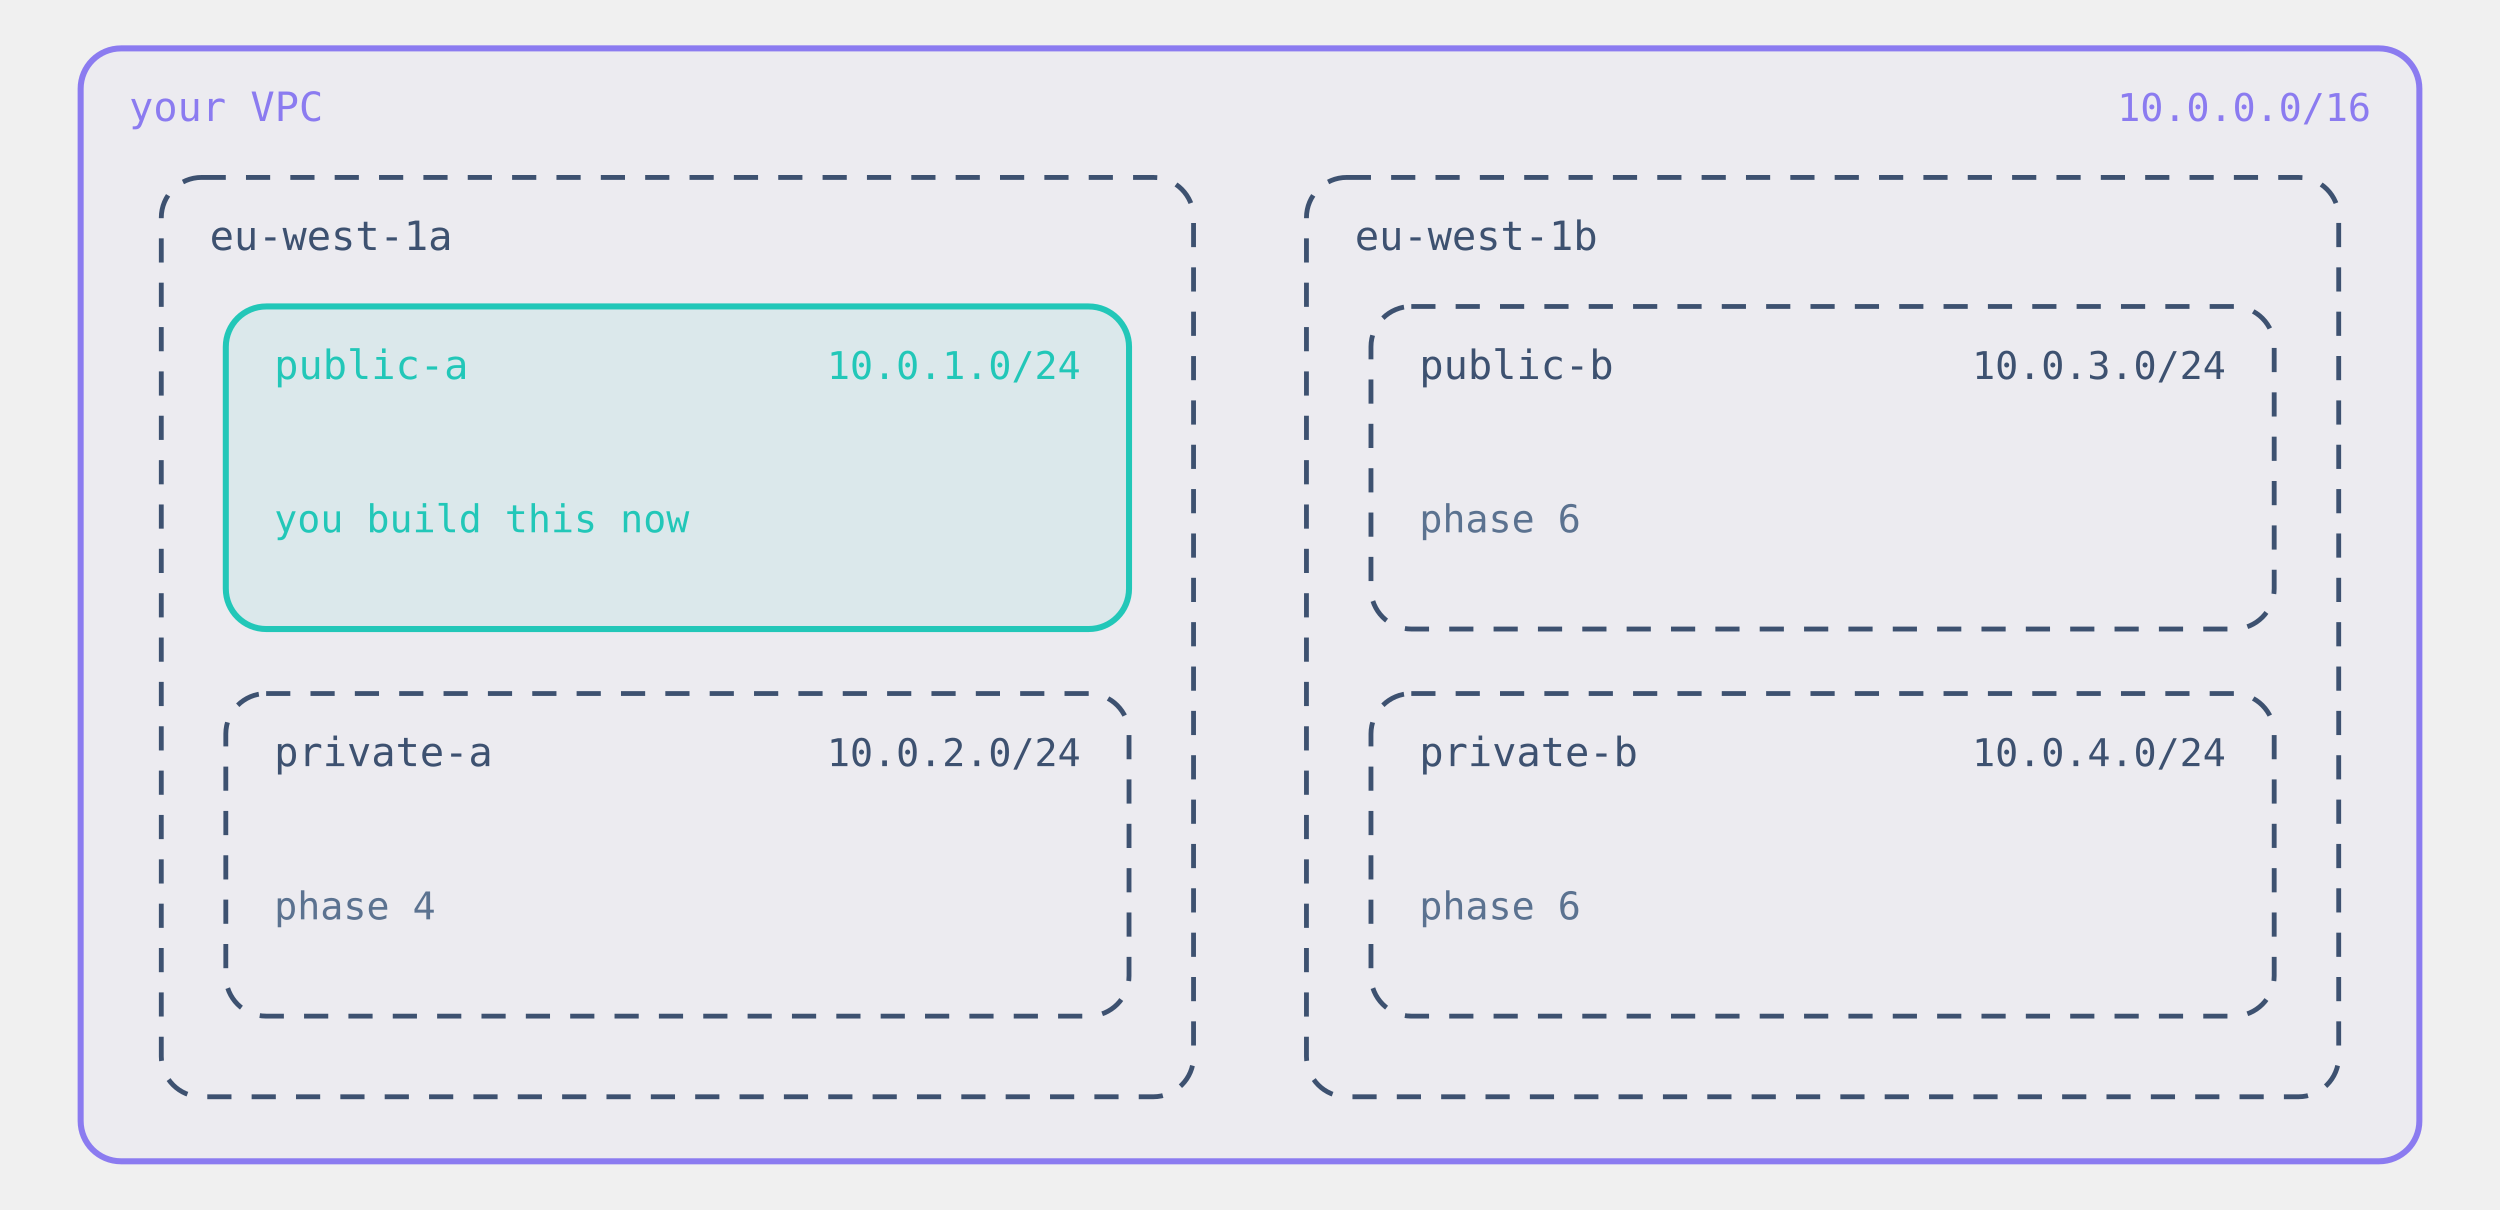
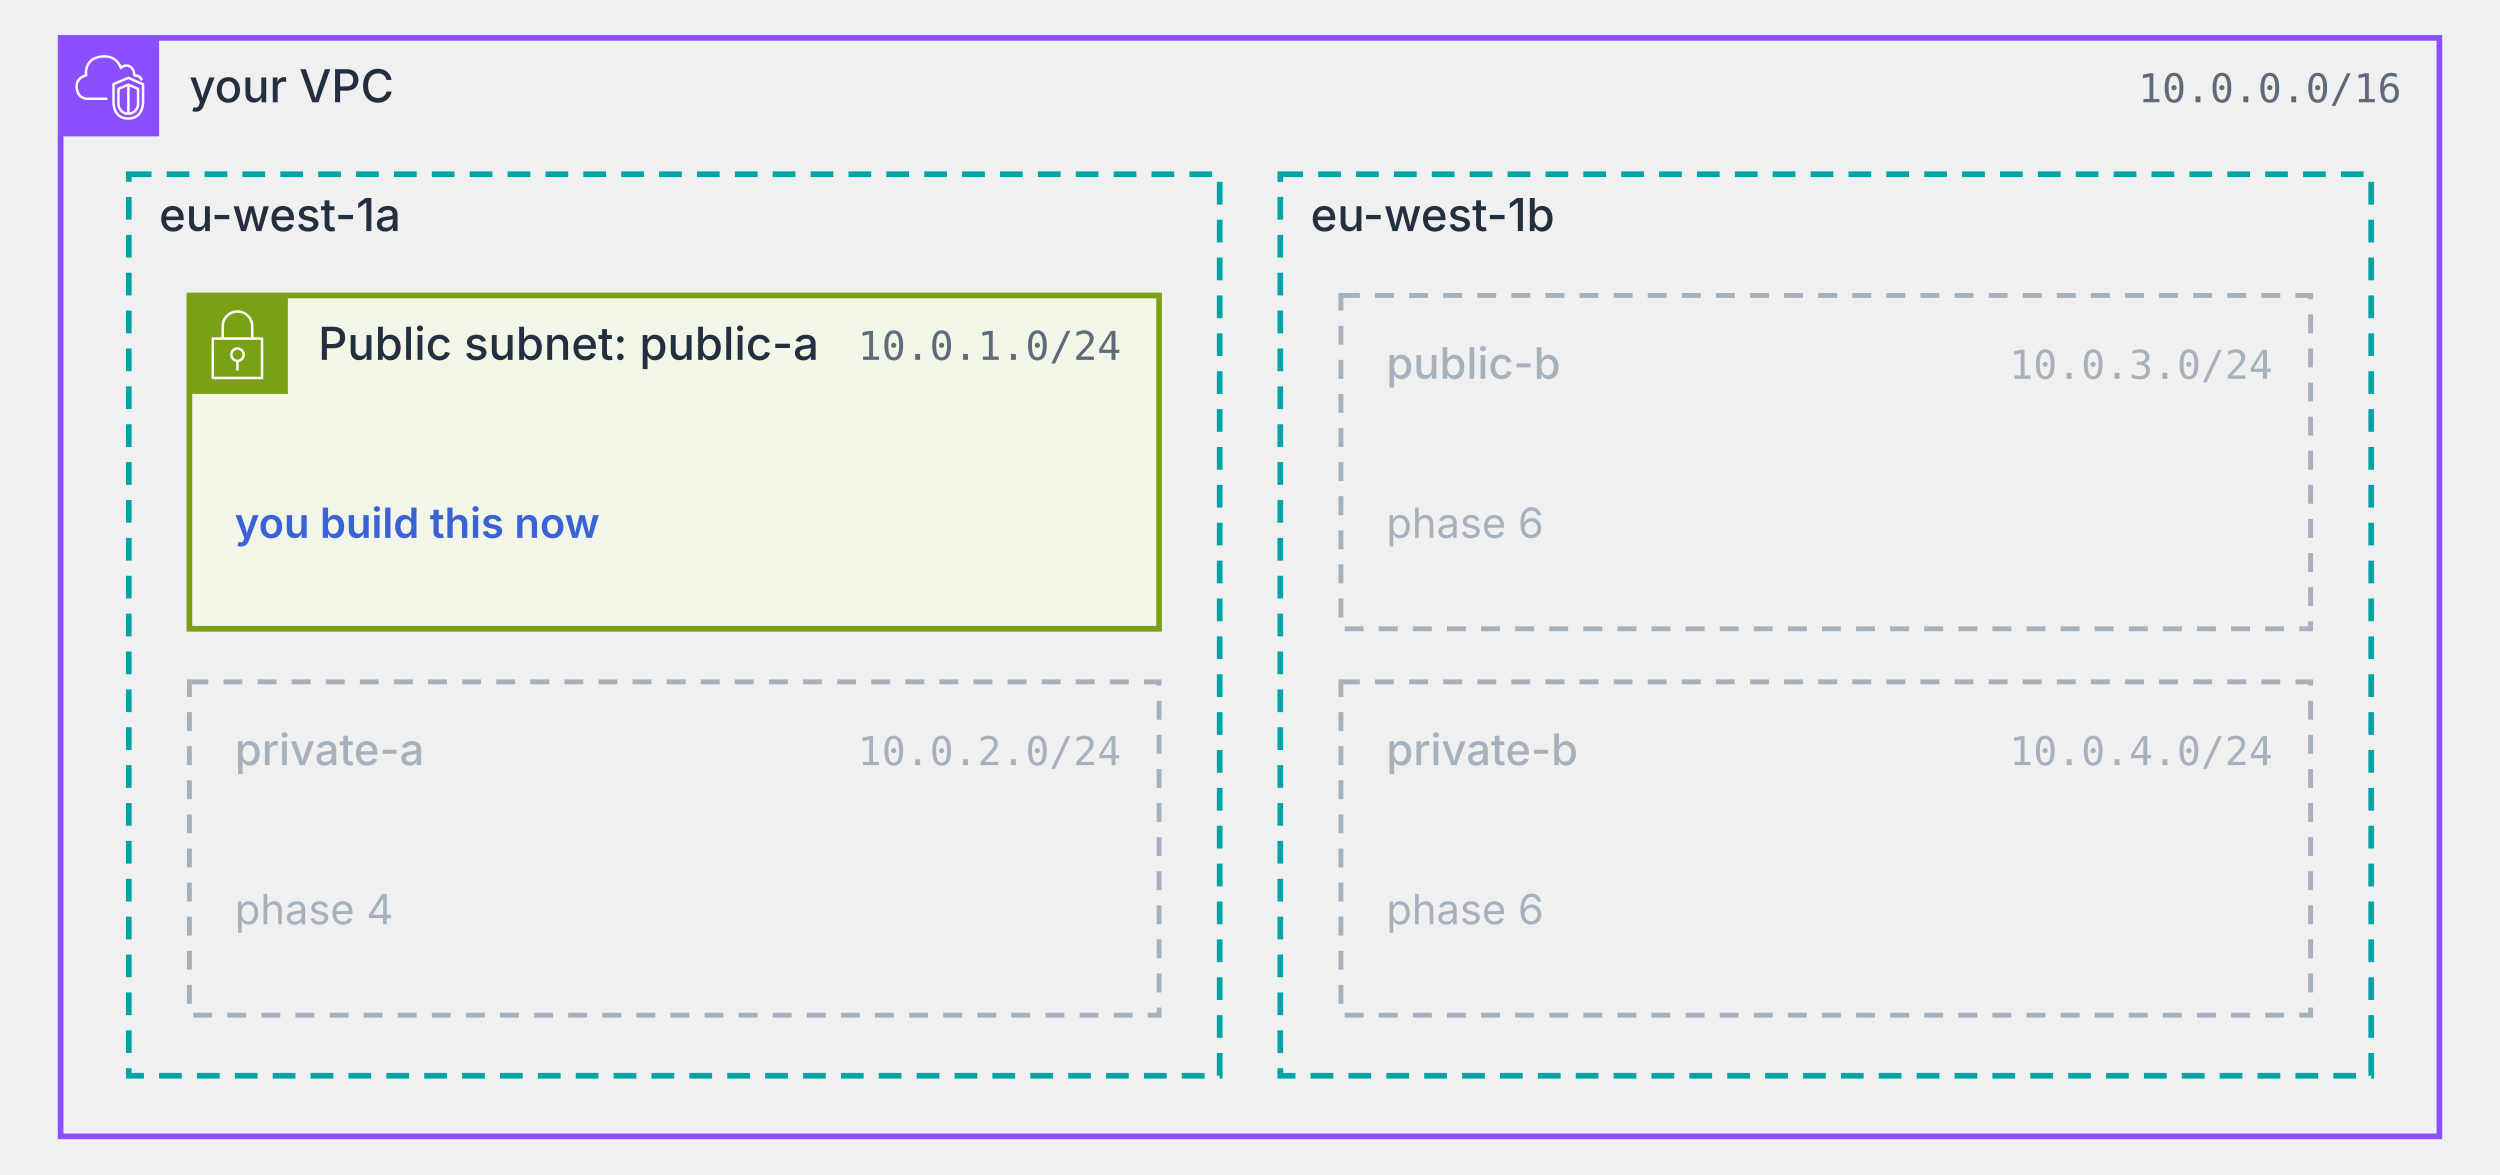
- <svg xmlns="http://www.w3.org/2000/svg" viewBox="0 0 620 300">
-   <style>text{font-family:'JetBrains Mono',ui-monospace,SFMono-Regular,'DejaVu Sans Mono',Menlo,Consolas,monospace}</style>
-   <rect x="20" y="12" width="580" height="276" rx="10" fill="#8B7BF0" fill-opacity="0.04" stroke="#8B7BF0" stroke-width="1.5" />
-   <text x="32" y="30" fill="#8B7BF0" font-family="JetBrains Mono" font-size="10" text-anchor="start">your VPC</text>
-   <text x="588" y="30" fill="#8B7BF0" font-family="JetBrains Mono" font-size="9.5" text-anchor="end">10.0.0.0/16</text>
-   <rect x="40" y="44" width="256" height="228" rx="10" fill="none" stroke="#3D5170" stroke-width="1.2" stroke-dasharray="6 5" />
-   <text x="52" y="62" fill="#3D5170" font-family="JetBrains Mono" font-size="10" text-anchor="start">eu-west-1a</text>
-   <rect x="56" y="76" width="224" height="80" rx="10" fill="#22C7B8" fill-opacity="0.08" stroke="#22C7B8" stroke-width="1.5" />
-   <text x="68" y="94" fill="#22C7B8" font-family="JetBrains Mono" font-size="10" text-anchor="start">public-a</text>
-   <text x="268" y="94" fill="#22C7B8" font-family="JetBrains Mono" font-size="9.5" text-anchor="end">10.0.1.0/24</text>
-   <text x="68" y="132" fill="#22C7B8" font-family="JetBrains Mono" font-size="9.5" text-anchor="start">you build this now</text>
-   <rect x="56" y="172" width="224" height="80" rx="10" fill="none" stroke="#3D5170" stroke-width="1.2" stroke-dasharray="6 5" />
-   <text x="68" y="190" fill="#3D5170" font-family="JetBrains Mono" font-size="10" text-anchor="start">private-a</text>
-   <text x="268" y="190" fill="#3D5170" font-family="JetBrains Mono" font-size="9.5" text-anchor="end">10.0.2.0/24</text>
-   <text x="68" y="228" fill="#5B7290" font-family="JetBrains Mono" font-size="9.5" text-anchor="start">phase 4</text>
-   <rect x="324" y="44" width="256" height="228" rx="10" fill="none" stroke="#3D5170" stroke-width="1.2" stroke-dasharray="6 5" />
-   <text x="336" y="62" fill="#3D5170" font-family="JetBrains Mono" font-size="10" text-anchor="start">eu-west-1b</text>
-   <rect x="340" y="76" width="224" height="80" rx="10" fill="none" stroke="#3D5170" stroke-width="1.2" stroke-dasharray="6 5" />
-   <text x="352" y="94" fill="#3D5170" font-family="JetBrains Mono" font-size="10" text-anchor="start">public-b</text>
-   <text x="552" y="94" fill="#3D5170" font-family="JetBrains Mono" font-size="9.5" text-anchor="end">10.0.3.0/24</text>
-   <text x="352" y="132" fill="#5B7290" font-family="JetBrains Mono" font-size="9.5" text-anchor="start">phase 6</text>
-   <rect x="340" y="172" width="224" height="80" rx="10" fill="none" stroke="#3D5170" stroke-width="1.2" stroke-dasharray="6 5" />
-   <text x="352" y="190" fill="#3D5170" font-family="JetBrains Mono" font-size="10" text-anchor="start">private-b</text>
-   <text x="552" y="190" fill="#3D5170" font-family="JetBrains Mono" font-size="9.5" text-anchor="end">10.0.4.0/24</text>
-   <text x="352" y="228" fill="#5B7290" font-family="JetBrains Mono" font-size="9.5" text-anchor="start">phase 6</text>
+ <svg xmlns="http://www.w3.org/2000/svg" class="dg" viewBox="0 0 660 310">
+   <style>.dg text{font-family:Inter,'Amazon Ember',Arial,Helvetica,sans-serif}.dg .mono{font-family:'JetBrains Mono',ui-monospace,Menlo,Consolas,monospace}.dg .f-ink{fill:var(--dg-ink,#232F3E)}.dg .s-ink{stroke:var(--dg-ink,#232F3E)}.dg .f-sub{fill:var(--dg-sub,#5F6B7A)}.dg .s-sub{stroke:var(--dg-sub,#5F6B7A)}.dg .f-faint{fill:var(--dg-faint,#A7B1BE)}.dg .s-faint{stroke:var(--dg-faint,#A7B1BE)}.dg .f-line{fill:var(--dg-line,#232F3E)}.dg .s-line{stroke:var(--dg-line,#232F3E)}.dg .f-surface{fill:var(--dg-surface,#F4F6F8)}.dg .s-surface{stroke:var(--dg-surface,#F4F6F8)}.dg .f-panel{fill:var(--dg-panel,#FFFFFF)}.dg .s-panel{stroke:var(--dg-panel,#FFFFFF)}.dg .f-net{fill:var(--dg-net,#8C4FFF)}.dg .s-net{stroke:var(--dg-net,#8C4FFF)}.dg .f-cmp{fill:var(--dg-cmp,#ED7100)}.dg .s-cmp{stroke:var(--dg-cmp,#ED7100)}.dg .f-pub{fill:var(--dg-pub,#7AA116)}.dg .s-pub{stroke:var(--dg-pub,#7AA116)}.dg .f-priv{fill:var(--dg-priv,#00A4A6)}.dg .s-priv{stroke:var(--dg-priv,#00A4A6)}.dg .f-sec{fill:var(--dg-sec,#DD344C)}.dg .s-sec{stroke:var(--dg-sec,#DD344C)}.dg .f-db{fill:var(--dg-db,#C925D1)}.dg .s-db{stroke:var(--dg-db,#C925D1)}.dg .f-you{fill:var(--dg-you,#3B62D4)}.dg .s-you{stroke:var(--dg-you,#3B62D4)}.dg .f-ok{fill:var(--dg-ok,#037F0C)}.dg .s-ok{stroke:var(--dg-ok,#037F0C)}.dg .f-bad{fill:var(--dg-bad,#D91515)}.dg .s-bad{stroke:var(--dg-bad,#D91515)}.dg .f-pubtint{fill:var(--dg-pubtint,#F2F6E8)}.dg .s-pubtint{stroke:var(--dg-pubtint,#F2F6E8)}.dg .f-privtint{fill:var(--dg-privtint,#E6F6F7)}.dg .s-privtint{stroke:var(--dg-privtint,#E6F6F7)}.dg .f-youtint{fill:var(--dg-youtint,#EEF2FC)}.dg .s-youtint{stroke:var(--dg-youtint,#EEF2FC)}.dg .f-nettint{fill:var(--dg-nettint,#F3EEFF)}.dg .s-nettint{stroke:var(--dg-nettint,#F3EEFF)}.dg .f-badtint{fill:var(--dg-badtint,#FDECEC)}.dg .s-badtint{stroke:var(--dg-badtint,#FDECEC)}</style>
+   <rect x="16" y="10" width="628" height="290" rx="0" class="s-net" fill="none" stroke-width="1.5" />
+   <g transform="translate(16.00 10.00) scale(0.65)">
+     <g fill="none" fill-rule="evenodd">
+       <path fill="#8c4fff" d="M0 0h40v40H0z" />
+       <path fill="#fff" d="m30.97 21.03-2.943-1.264v10.49c2.545-.353 2.932-2.969 2.948-3.088zm-3.943 9.24V19.76l-3.035 1.272v6.201c.013.054.445 2.767 3.035 3.036m.306-11.723a.5.5 0 0 1 .39.001l3.945 1.692a.5.5 0 0 1 .303.46v6.533c-.183 1.447-1.357 4.063-4.527 4.063-3.075 0-4.254-2.612-4.448-3.994l-.004-6.603c0-.2.12-.383.306-.46zm5.65.637-5.461-2.406-5.53 2.327v7.128c-.001.042-.054 2.868 1.657 4.623.917.941 2.194 1.42 3.795 1.42 1.602 0 2.887-.48 3.819-1.423 1.735-1.758 1.72-4.585 1.72-4.613zM31.98 31.55c-1.127 1.144-2.654 1.725-4.536 1.725-1.884 0-3.404-.58-4.517-1.727-2.005-2.063-1.94-5.197-1.935-5.329v-7.446a.5.5 0 0 1 .305-.46l6.035-2.54a.5.5 0 0 1 .396.003l5.956 2.625c.182.08.299.26.299.457v7.375c.002.125.027 3.255-2.003 5.317m-20.988-7.314h8v1h-8c-2.811 0-4.811-2.016-4.98-5.016A4 4 0 0 1 6 19.841c0-2.509 1.318-4.223 3.817-4.979a8 8 0 0 1-.032-.647c0-2.916 1.577-5.445 4.017-6.445 3.298-1.348 7.042-.894 9.106 1.104a8.2 8.2 0 0 1 1.76 2.485c.609-.45 1.4-.66 2.349-.614 1.78.09 3.149 1.713 3.433 4.007 1.498.124 2.485.883 3.01 2.308l-.937.346c-.428-1.157-1.208-1.673-2.531-1.673a.5.5 0 0 1-.5-.47c-.138-2.338-1.406-3.463-2.526-3.519-.945-.053-1.645.22-2.08.791a.5.5 0 0 1-.472.193.5.5 0 0 1-.395-.323 7.4 7.4 0 0 0-1.807-2.814c-1.788-1.73-5.09-2.099-8.031-.895-2.063.845-3.396 3.011-3.396 5.52 0 .272.035.695.066.958a.5.5 0 0 1-.376.544C8.169 16.29 7 17.678 7 19.841c0 .101-.001.201.009.302.14 2.495 1.703 4.093 3.983 4.093" />
+     </g>
+   </g>
+   <text x="50" y="27" class="f-ink" font-size="12" font-weight="500" text-anchor="start">your VPC</text>
+   <text x="634" y="27" class="f-sub mono" font-size="10.5" font-weight="400" text-anchor="end">10.0.0.0/16</text>
+   <rect x="34" y="46" width="288" height="238" rx="0" class="s-priv" fill="none" stroke-width="1.5" stroke-dasharray="6 4" />
+   <text x="42" y="61" class="f-ink" font-size="12" font-weight="500" text-anchor="start">eu-west-1a</text>
+   <rect x="50" y="78" width="256" height="88" rx="0" class="s-pub f-pubtint" stroke-width="1.5" />
+   <g transform="translate(50.00 78.00) scale(0.65)">
+     <g fill="none" fill-rule="evenodd">
+       <path fill="#7aa116" d="M0 0h40v40H0z" />
+       <path fill="#fff" d="M19.536 22.049c1.106 0 2.006.899 2.006 2.005s-.9 2.006-2.006 2.006-2.006-.9-2.006-2.006.9-2.005 2.006-2.005m-.524 4.958v3.494h1v-3.489a3 3 0 0 0 2.53-2.958 3.01 3.01 0 0 0-3.006-3.005 3.01 3.01 0 0 0-3.006 3.005 3.006 3.006 0 0 0 2.482 2.953M10 33.014h19.012V18H10zm4.046-20.53A5.49 5.49 0 0 1 19.529 7a5.49 5.49 0 0 1 5.483 5.484V17H14.046zM29.512 17h-3.5v-4.516A6.49 6.49 0 0 0 19.529 6a6.49 6.49 0 0 0-6.483 6.484V17H9.5a.5.5 0 0 0-.5.5v16.014a.5.5 0 0 0 .5.5h20.012a.5.5 0 0 0 .5-.5V17.5a.5.5 0 0 0-.5-.5" />
+     </g>
+   </g>
+   <text x="84" y="95" class="f-ink" font-size="12" font-weight="500" text-anchor="start">Public subnet: public-a</text>
+   <text x="296" y="95" class="f-sub mono" font-size="10.5" font-weight="400" text-anchor="end">10.0.1.0/24</text>
+   <text x="62" y="142" class="f-you" font-size="11" font-weight="600" text-anchor="start">you build this now</text>
+   <rect x="50" y="180" width="256" height="88" rx="0" class="s-faint" fill="none" stroke-width="1.3" stroke-dasharray="5 4" />
+   <text x="62" y="202" class="f-faint" font-size="11.5" font-weight="500" text-anchor="start">private-a</text>
+   <text x="296" y="202" class="f-faint mono" font-size="10.5" font-weight="400" text-anchor="end">10.0.2.0/24</text>
+   <text x="62" y="244" class="f-faint" font-size="11" font-weight="400" text-anchor="start">phase 4</text>
+   <rect x="338" y="46" width="288" height="238" rx="0" class="s-priv" fill="none" stroke-width="1.5" stroke-dasharray="6 4" />
+   <text x="346" y="61" class="f-ink" font-size="12" font-weight="500" text-anchor="start">eu-west-1b</text>
+   <rect x="354" y="78" width="256" height="88" rx="0" class="s-faint" fill="none" stroke-width="1.3" stroke-dasharray="5 4" />
+   <text x="366" y="100" class="f-faint" font-size="11.5" font-weight="500" text-anchor="start">public-b</text>
+   <text x="600" y="100" class="f-faint mono" font-size="10.5" font-weight="400" text-anchor="end">10.0.3.0/24</text>
+   <text x="366" y="142" class="f-faint" font-size="11" font-weight="400" text-anchor="start">phase 6</text>
+   <rect x="354" y="180" width="256" height="88" rx="0" class="s-faint" fill="none" stroke-width="1.3" stroke-dasharray="5 4" />
+   <text x="366" y="202" class="f-faint" font-size="11.5" font-weight="500" text-anchor="start">private-b</text>
+   <text x="600" y="202" class="f-faint mono" font-size="10.5" font-weight="400" text-anchor="end">10.0.4.0/24</text>
+   <text x="366" y="244" class="f-faint" font-size="11" font-weight="400" text-anchor="start">phase 6</text>
</svg>
